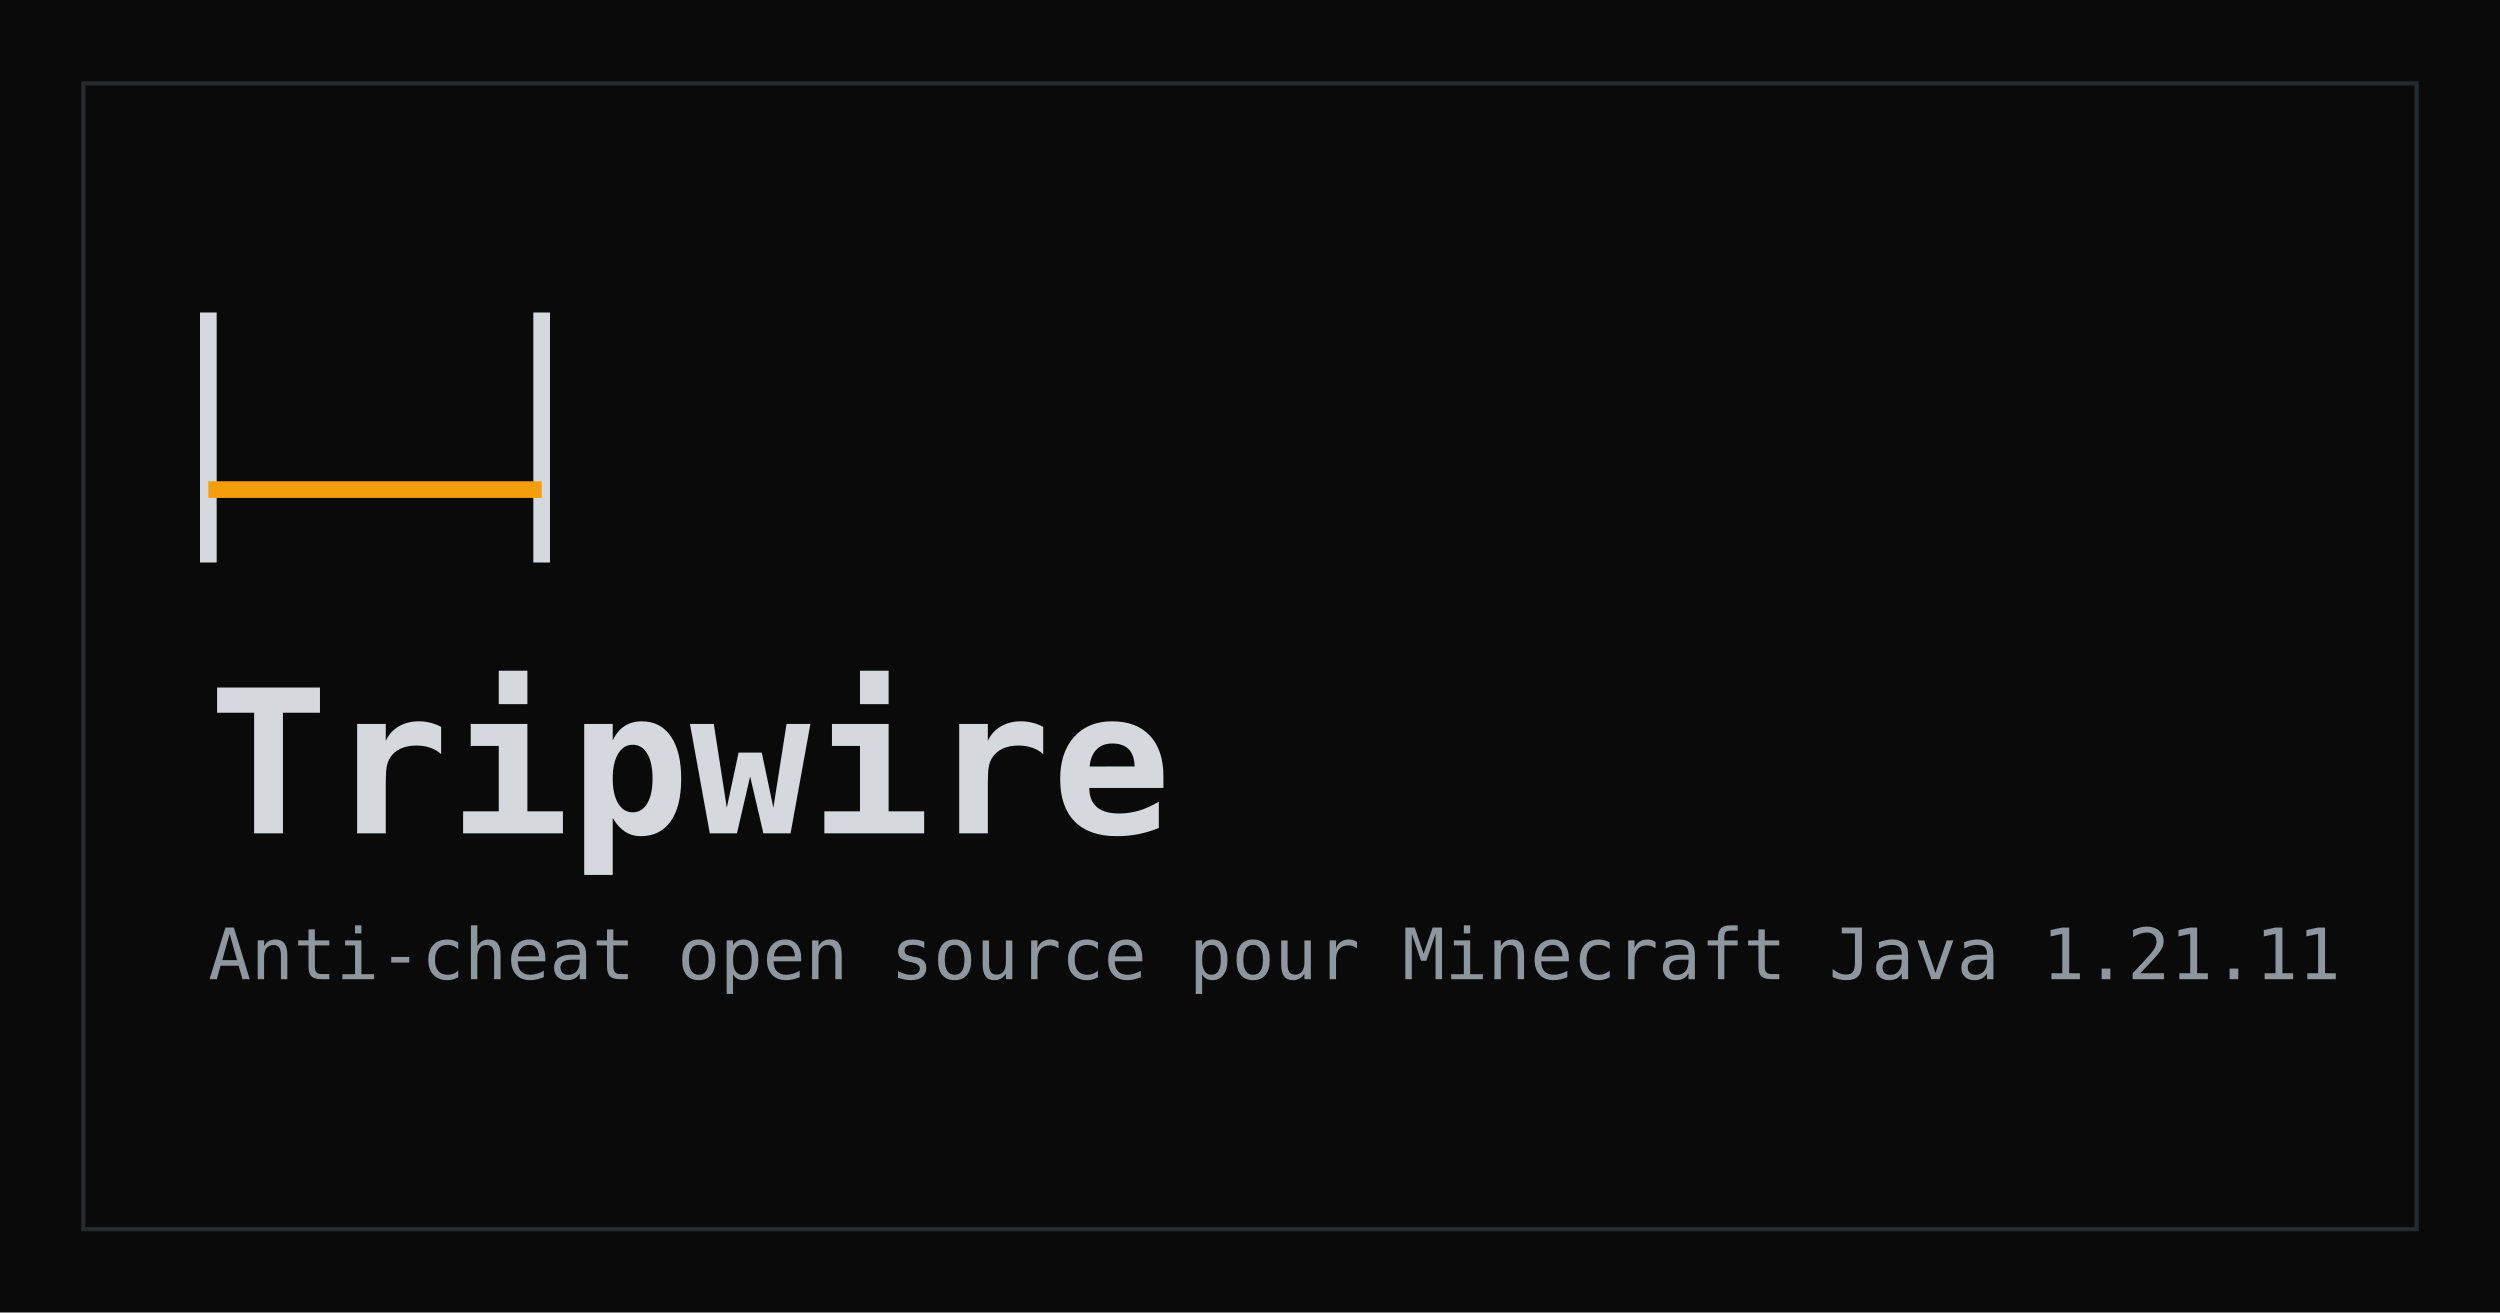
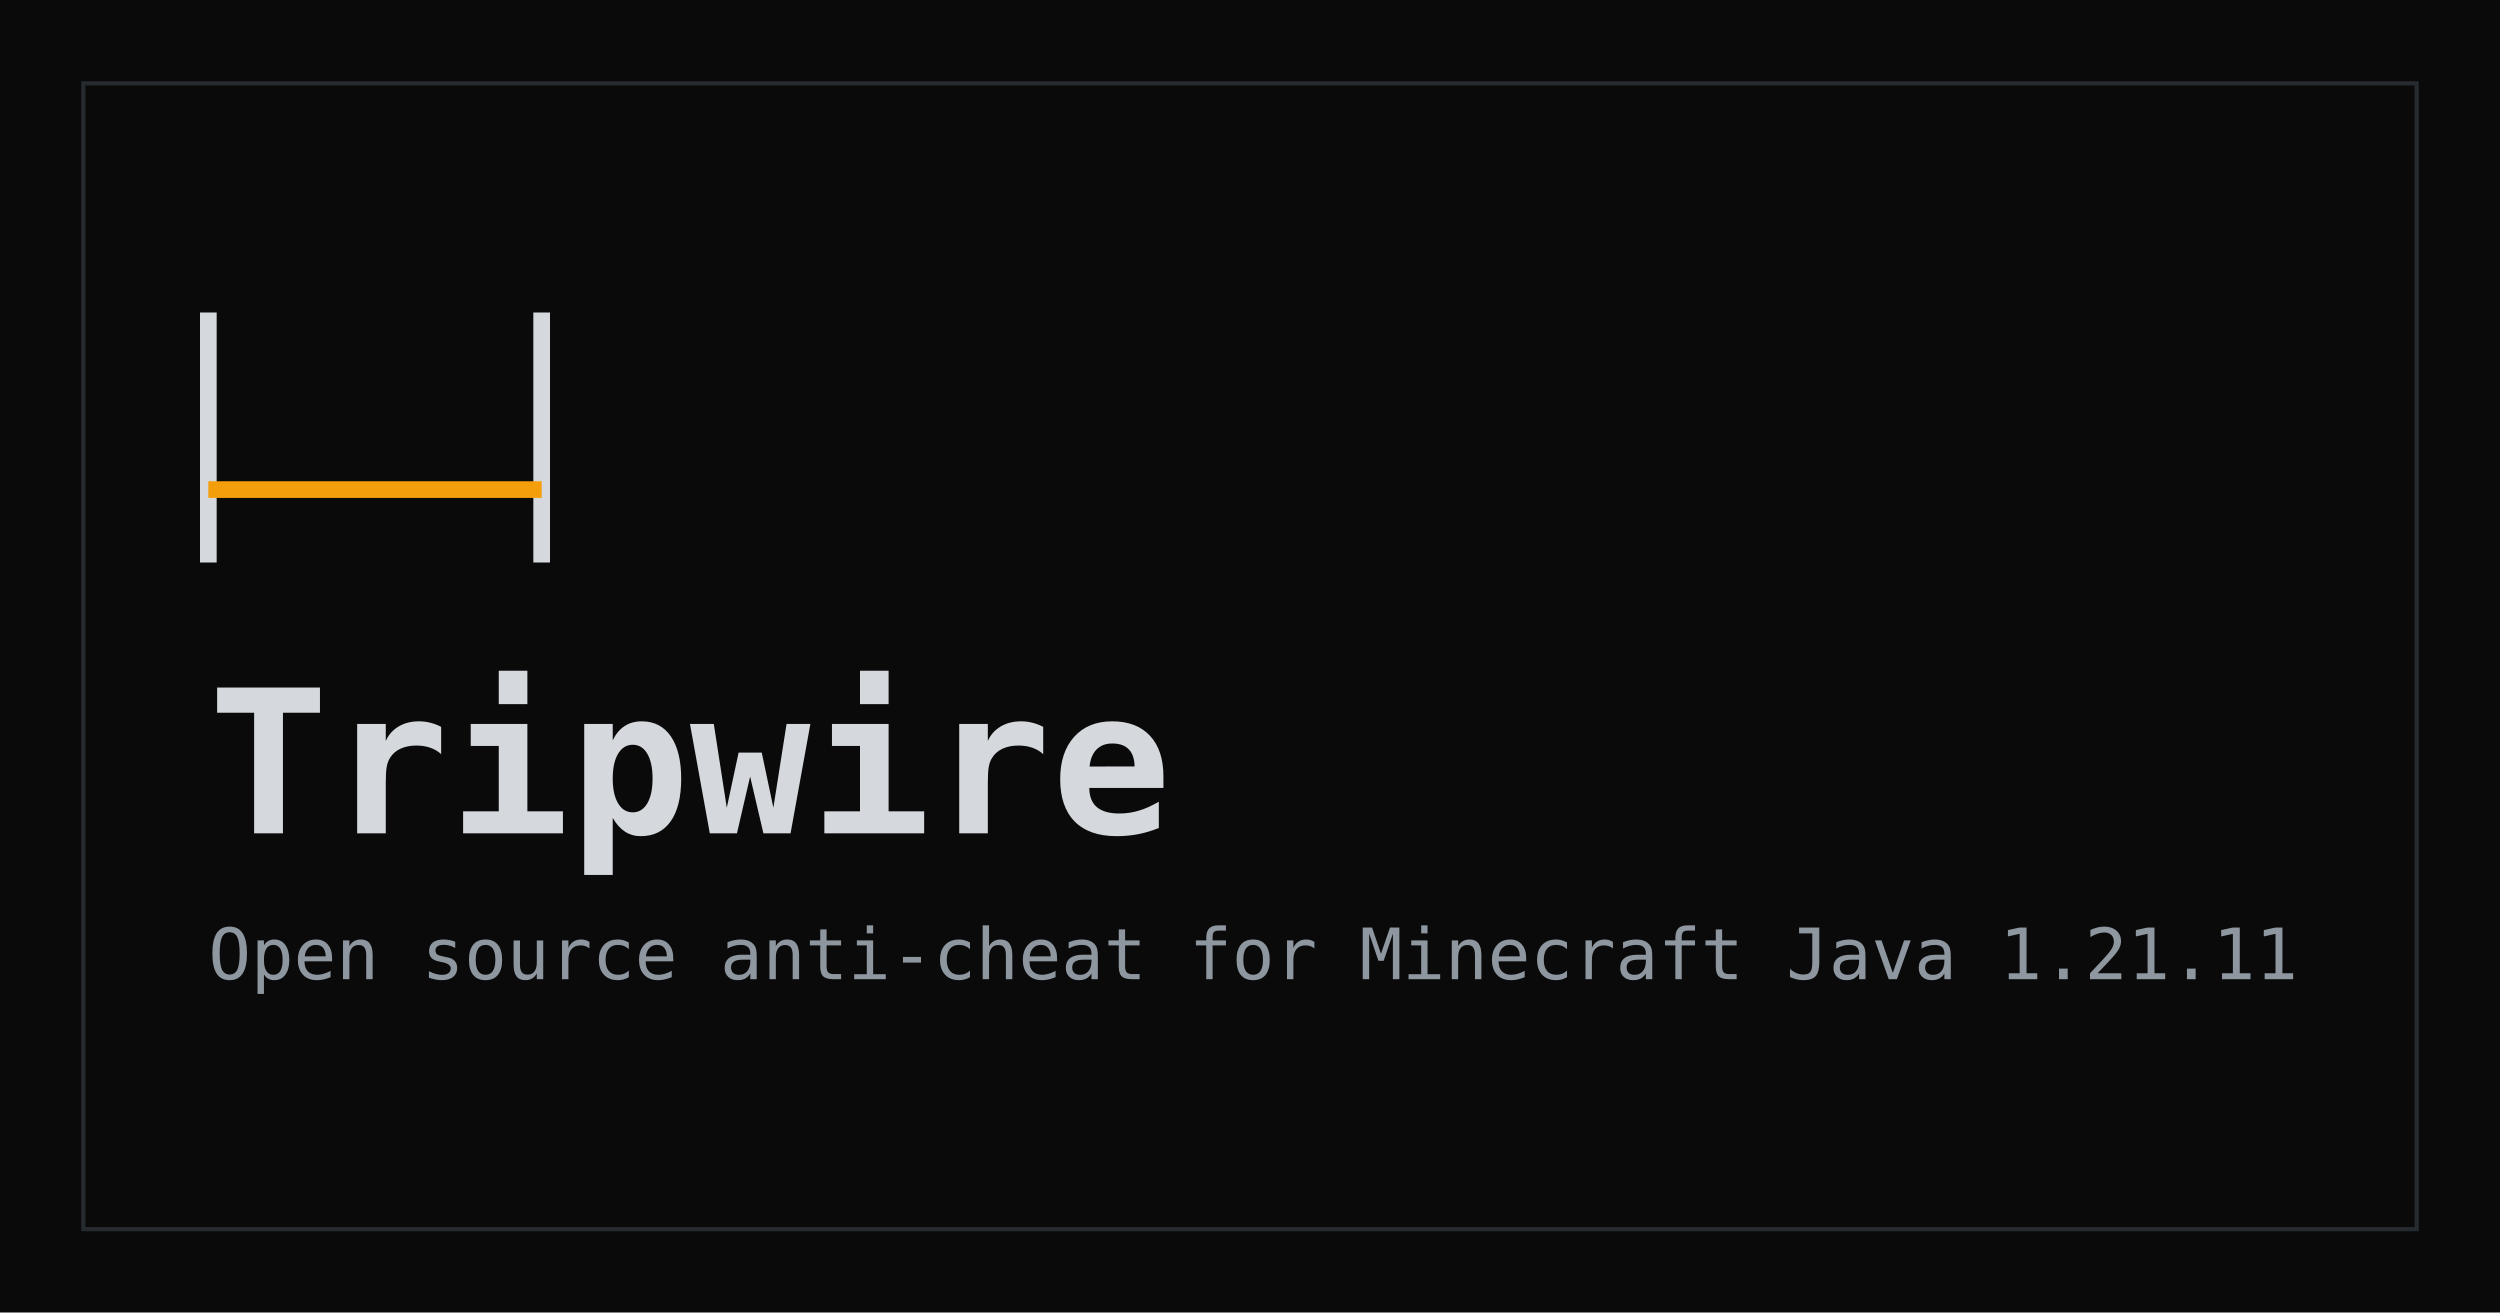
<svg xmlns="http://www.w3.org/2000/svg" viewBox="0 0 1200 630" width="1200" height="630">
  <rect width="1200" height="630" fill="#0a0a0a" />
  <rect x="40" y="40" width="1120" height="550" fill="none" stroke="#262b30" stroke-width="2" />
  <path d="M100 150v120M260 150v120" stroke="#d5d9dd" stroke-width="8" />
  <path d="M100 235h160" stroke="#f59e0b" stroke-width="8" />
  <text x="100" y="400" fill="#d5d9dd" font-family="monospace" font-size="96" font-weight="700">Tripwire</text>
-   <text x="100" y="470" fill="#8e97a0" font-family="monospace" font-size="34">Anti-cheat open source pour Minecraft Java 1.21.11</text>
+   <text x="100" y="470" fill="#8e97a0" font-family="monospace" font-size="34">Open source anti-cheat for Minecraft Java 1.21.11</text>
</svg>
